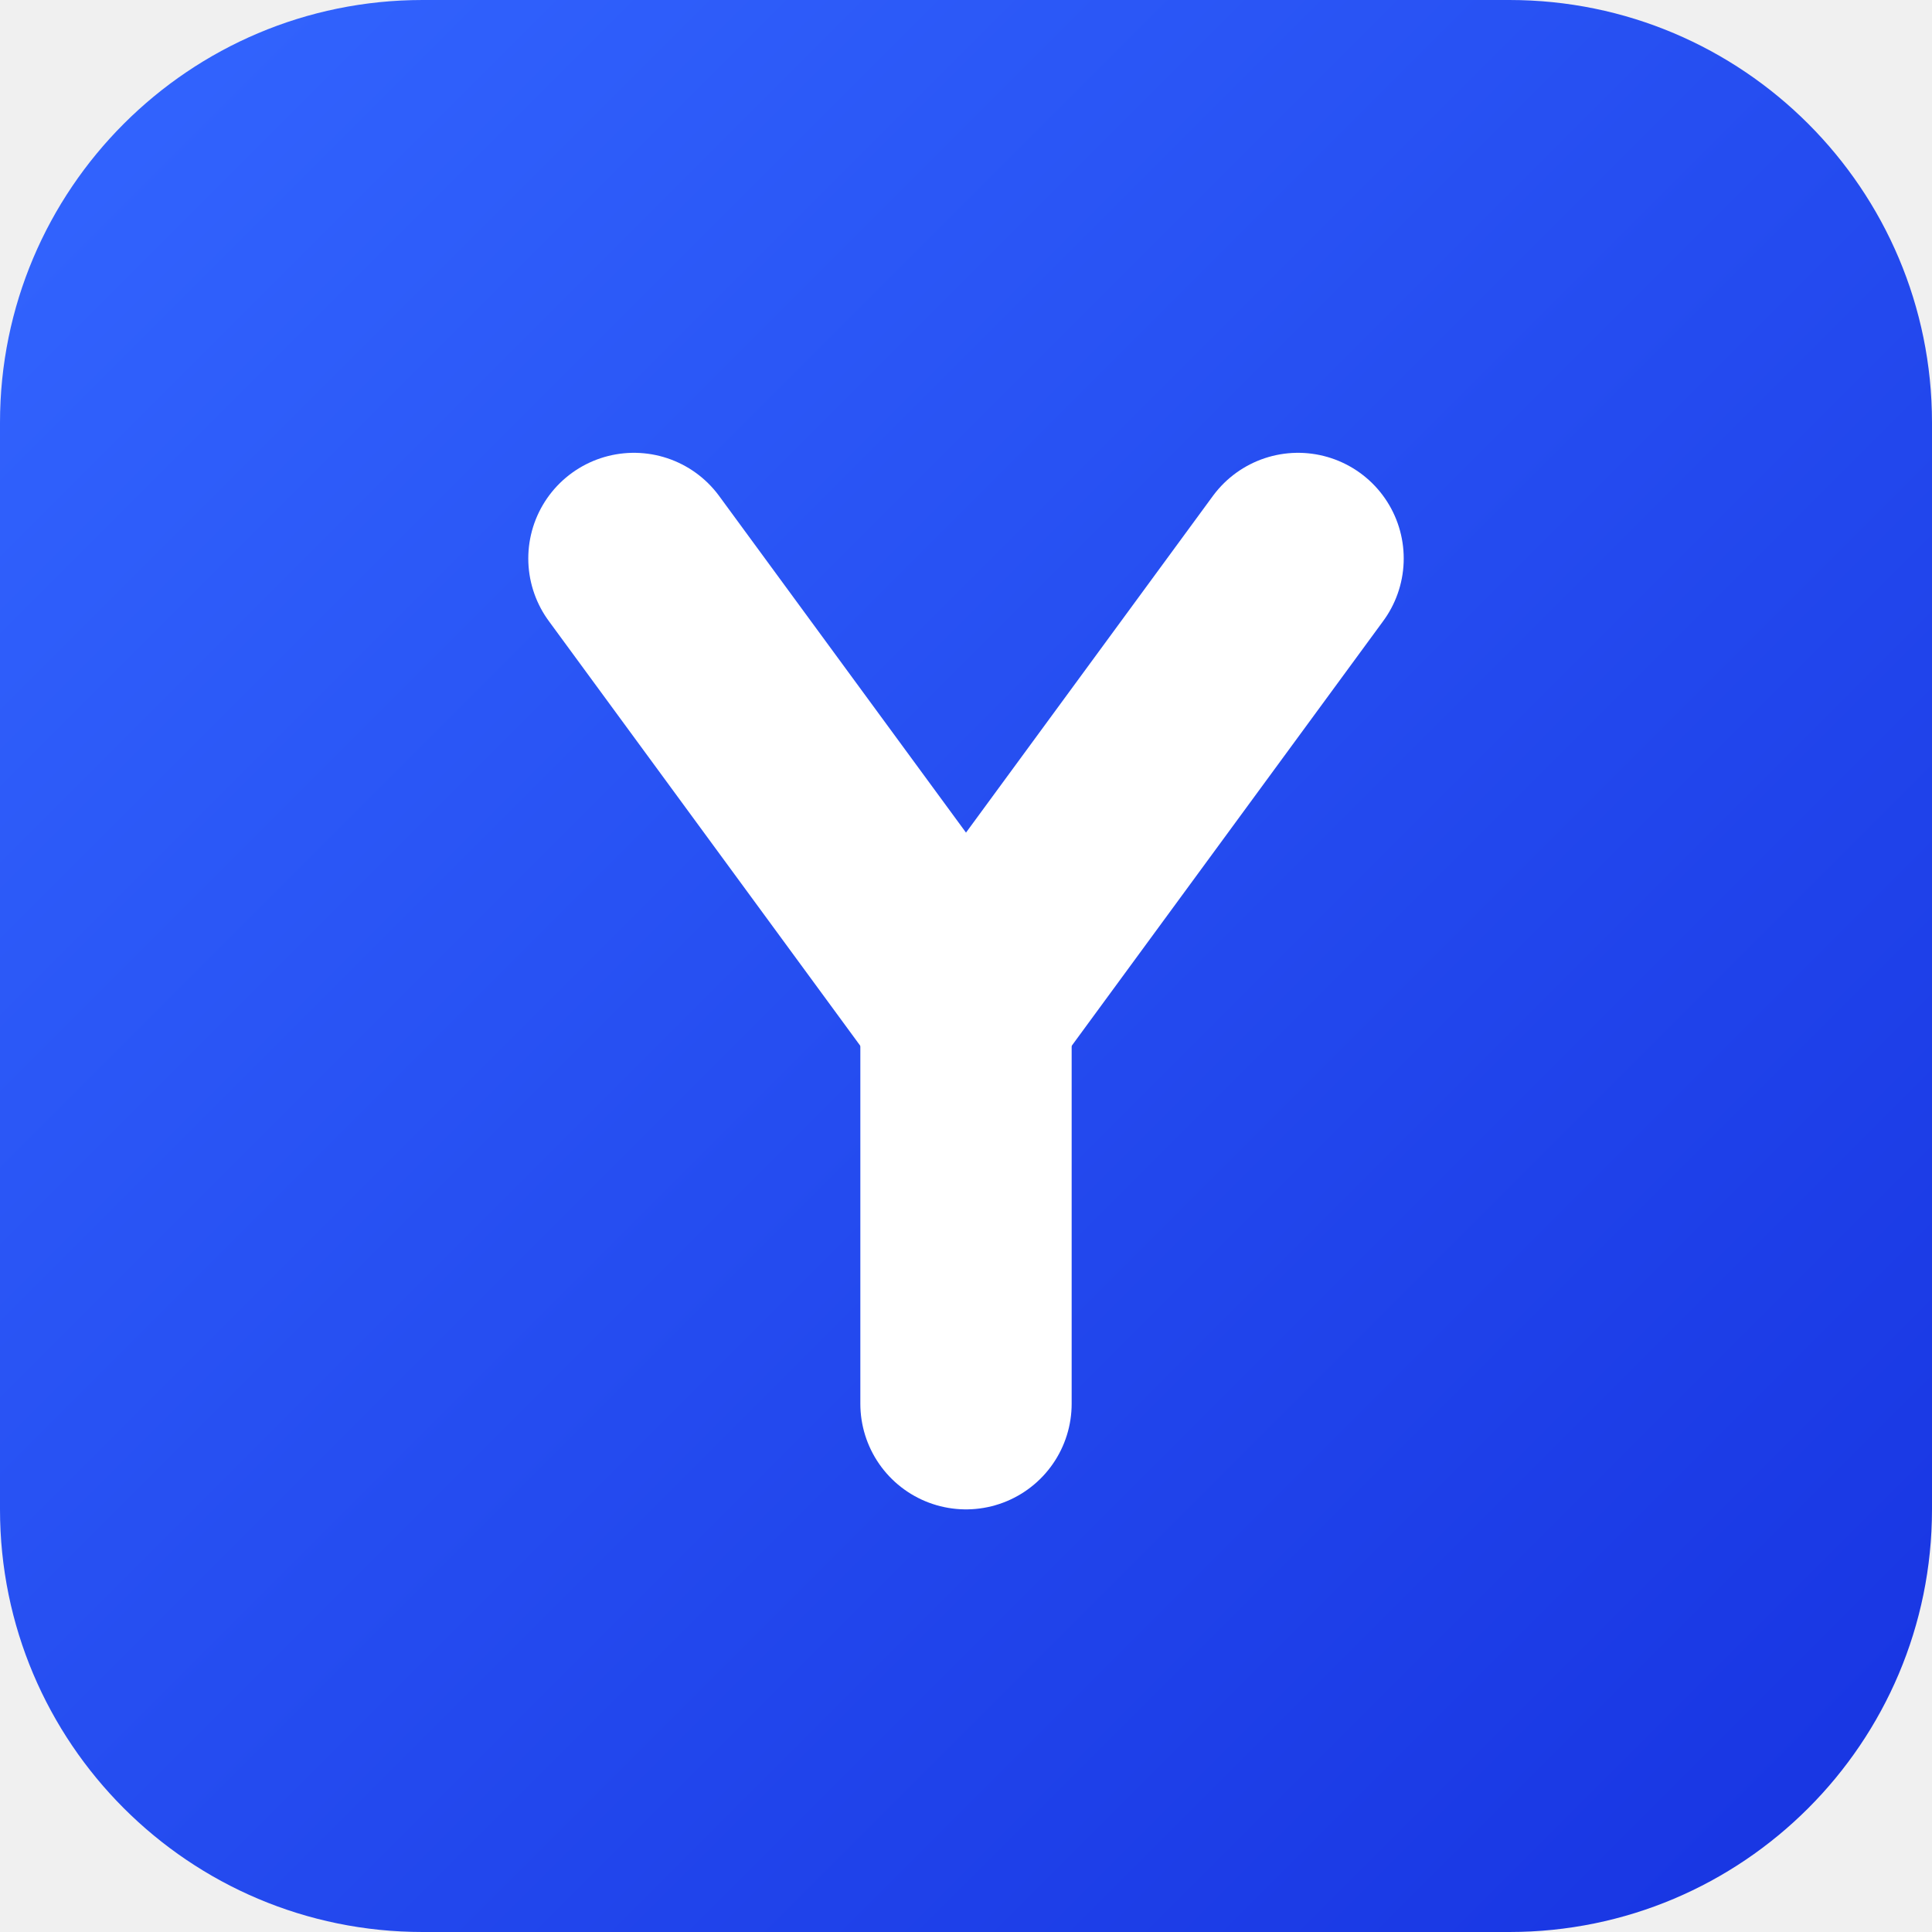
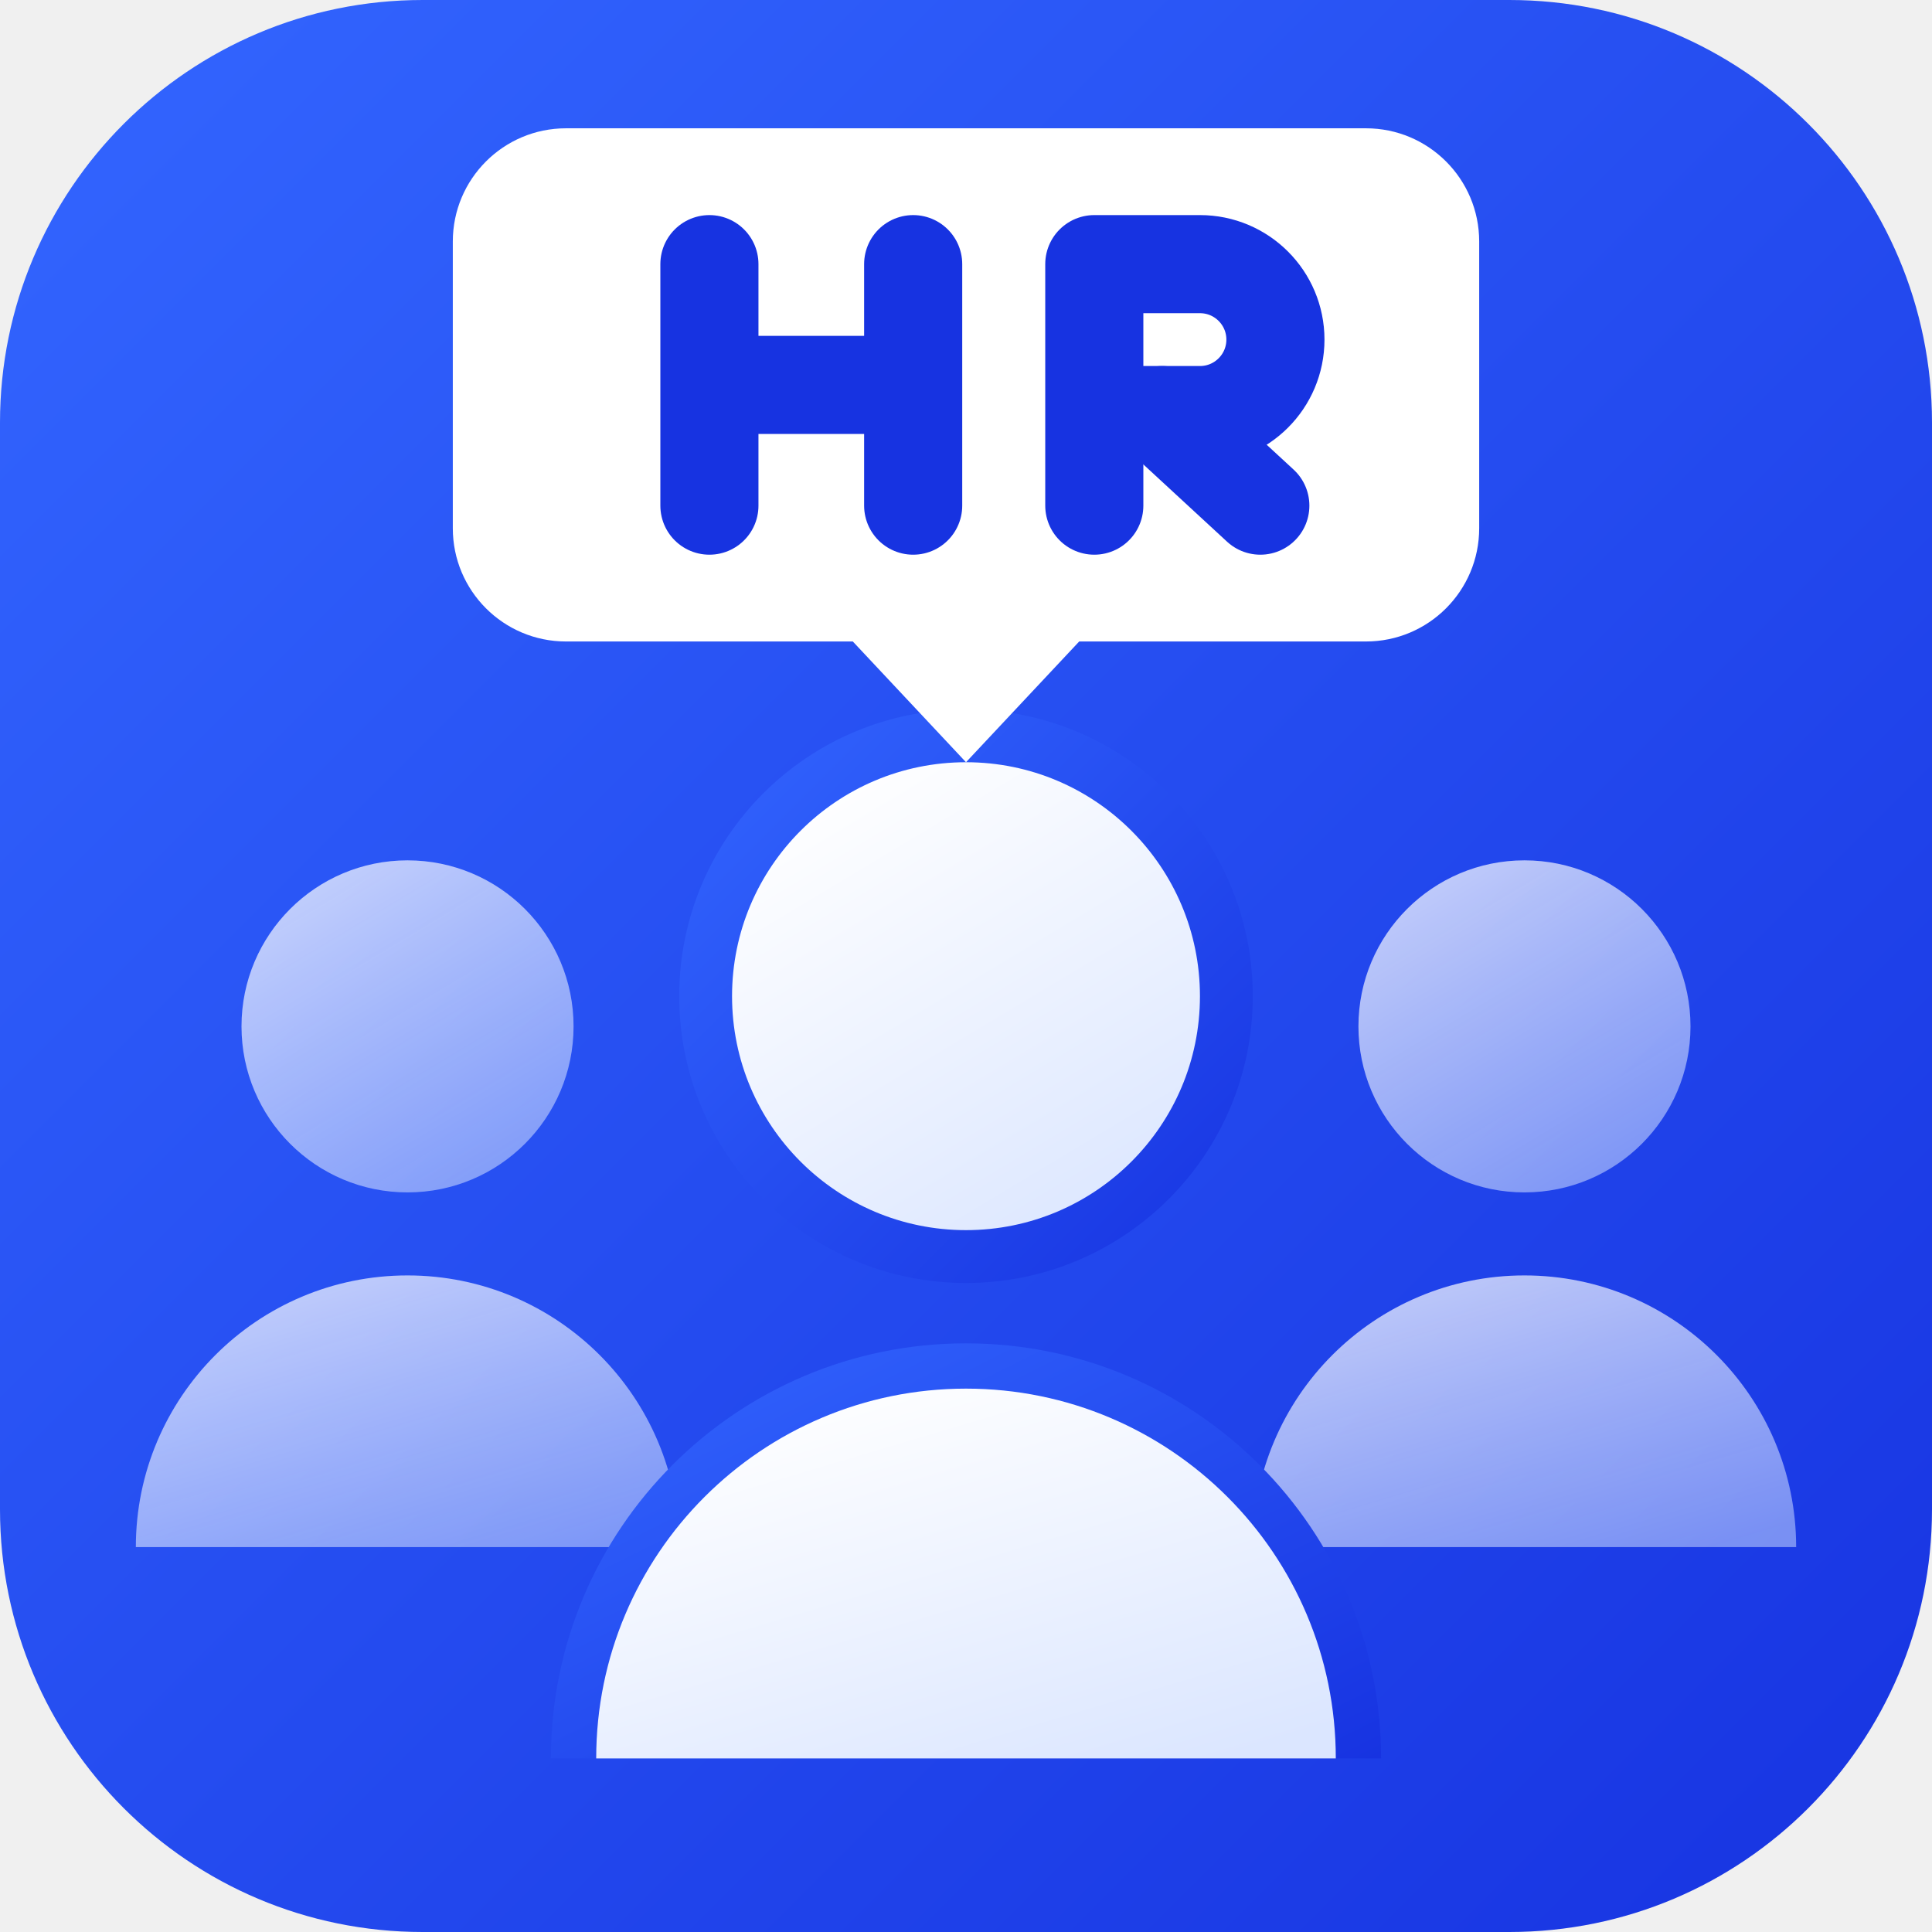
<svg xmlns="http://www.w3.org/2000/svg" viewBox="0 0 512 512" role="img" aria-label="유쌤에듀 HR">
  <defs>
    <linearGradient id="bg" x1="0" y1="0" x2="1" y2="1">
      <stop offset="0" stop-color="#3366ff" />
      <stop offset="1" stop-color="#1733e1" />
    </linearGradient>
+     <linearGradient id="lead" x1="0.25" y1="0" x2="0.85" y2="1">
+       <stop offset="0" stop-color="#ffffff" />
+       <stop offset="1" stop-color="#dbe6ff" />
+     </linearGradient>
+     <linearGradient id="side" x1="0.25" y1="0" x2="0.85" y2="1">
+       <stop offset="0" stop-color="#ffffff" stop-opacity="0.72" />
+       <stop offset="1" stop-color="#c6d6ff" stop-opacity="0.55" />
+     </linearGradient>
  </defs>
  <rect width="512" height="512" rx="112" fill="url(#bg)" />
-   <g fill="none" stroke="#ffffff" stroke-width="56" stroke-linecap="round" stroke-linejoin="round">
-     <path d="M168 148 L256 268 L344 148" />
-     <path d="M256 268 L256 372" />
+   <g fill="url(#side)">
+     <circle cx="108" cy="272" r="44" />
+     <path d="M36 410a72 72 0 0 1 144 0z" />
+     <circle cx="404" cy="272" r="44" />
+     <path d="M332 410a72 72 0 0 1 144 0z" />
+   </g>
+   <g fill="url(#bg)">
+     <circle cx="256" cy="264" r="76" />
+     <path d="M146 466a110 110 0 0 1 220 0z" />
+   </g>
+   <g fill="url(#lead)">
+     <circle cx="256" cy="264" r="62" />
+     <path d="M158 466a98 98 0 0 1 196 0z" />
+   </g>
+   <path d="M150 34h212a30 30 0 0 1 30 30v76a30 30 0 0 1-30 30h-76l-30 32-30-32h-76a30 30 0 0 1-30-30V64a30 30 0 0 1 30-30z" fill="#ffffff" />
+   <g fill="none" stroke="#1733e1" stroke-width="26" stroke-linecap="round" stroke-linejoin="round">
+     <path d="M188 70v64M242 70v64M188 102h54" />
+     <path d="M290 134V70h28a20 20 0 0 1 0 40h-28" />
+     <path d="M308 110l26 24" />
  </g>
</svg>
